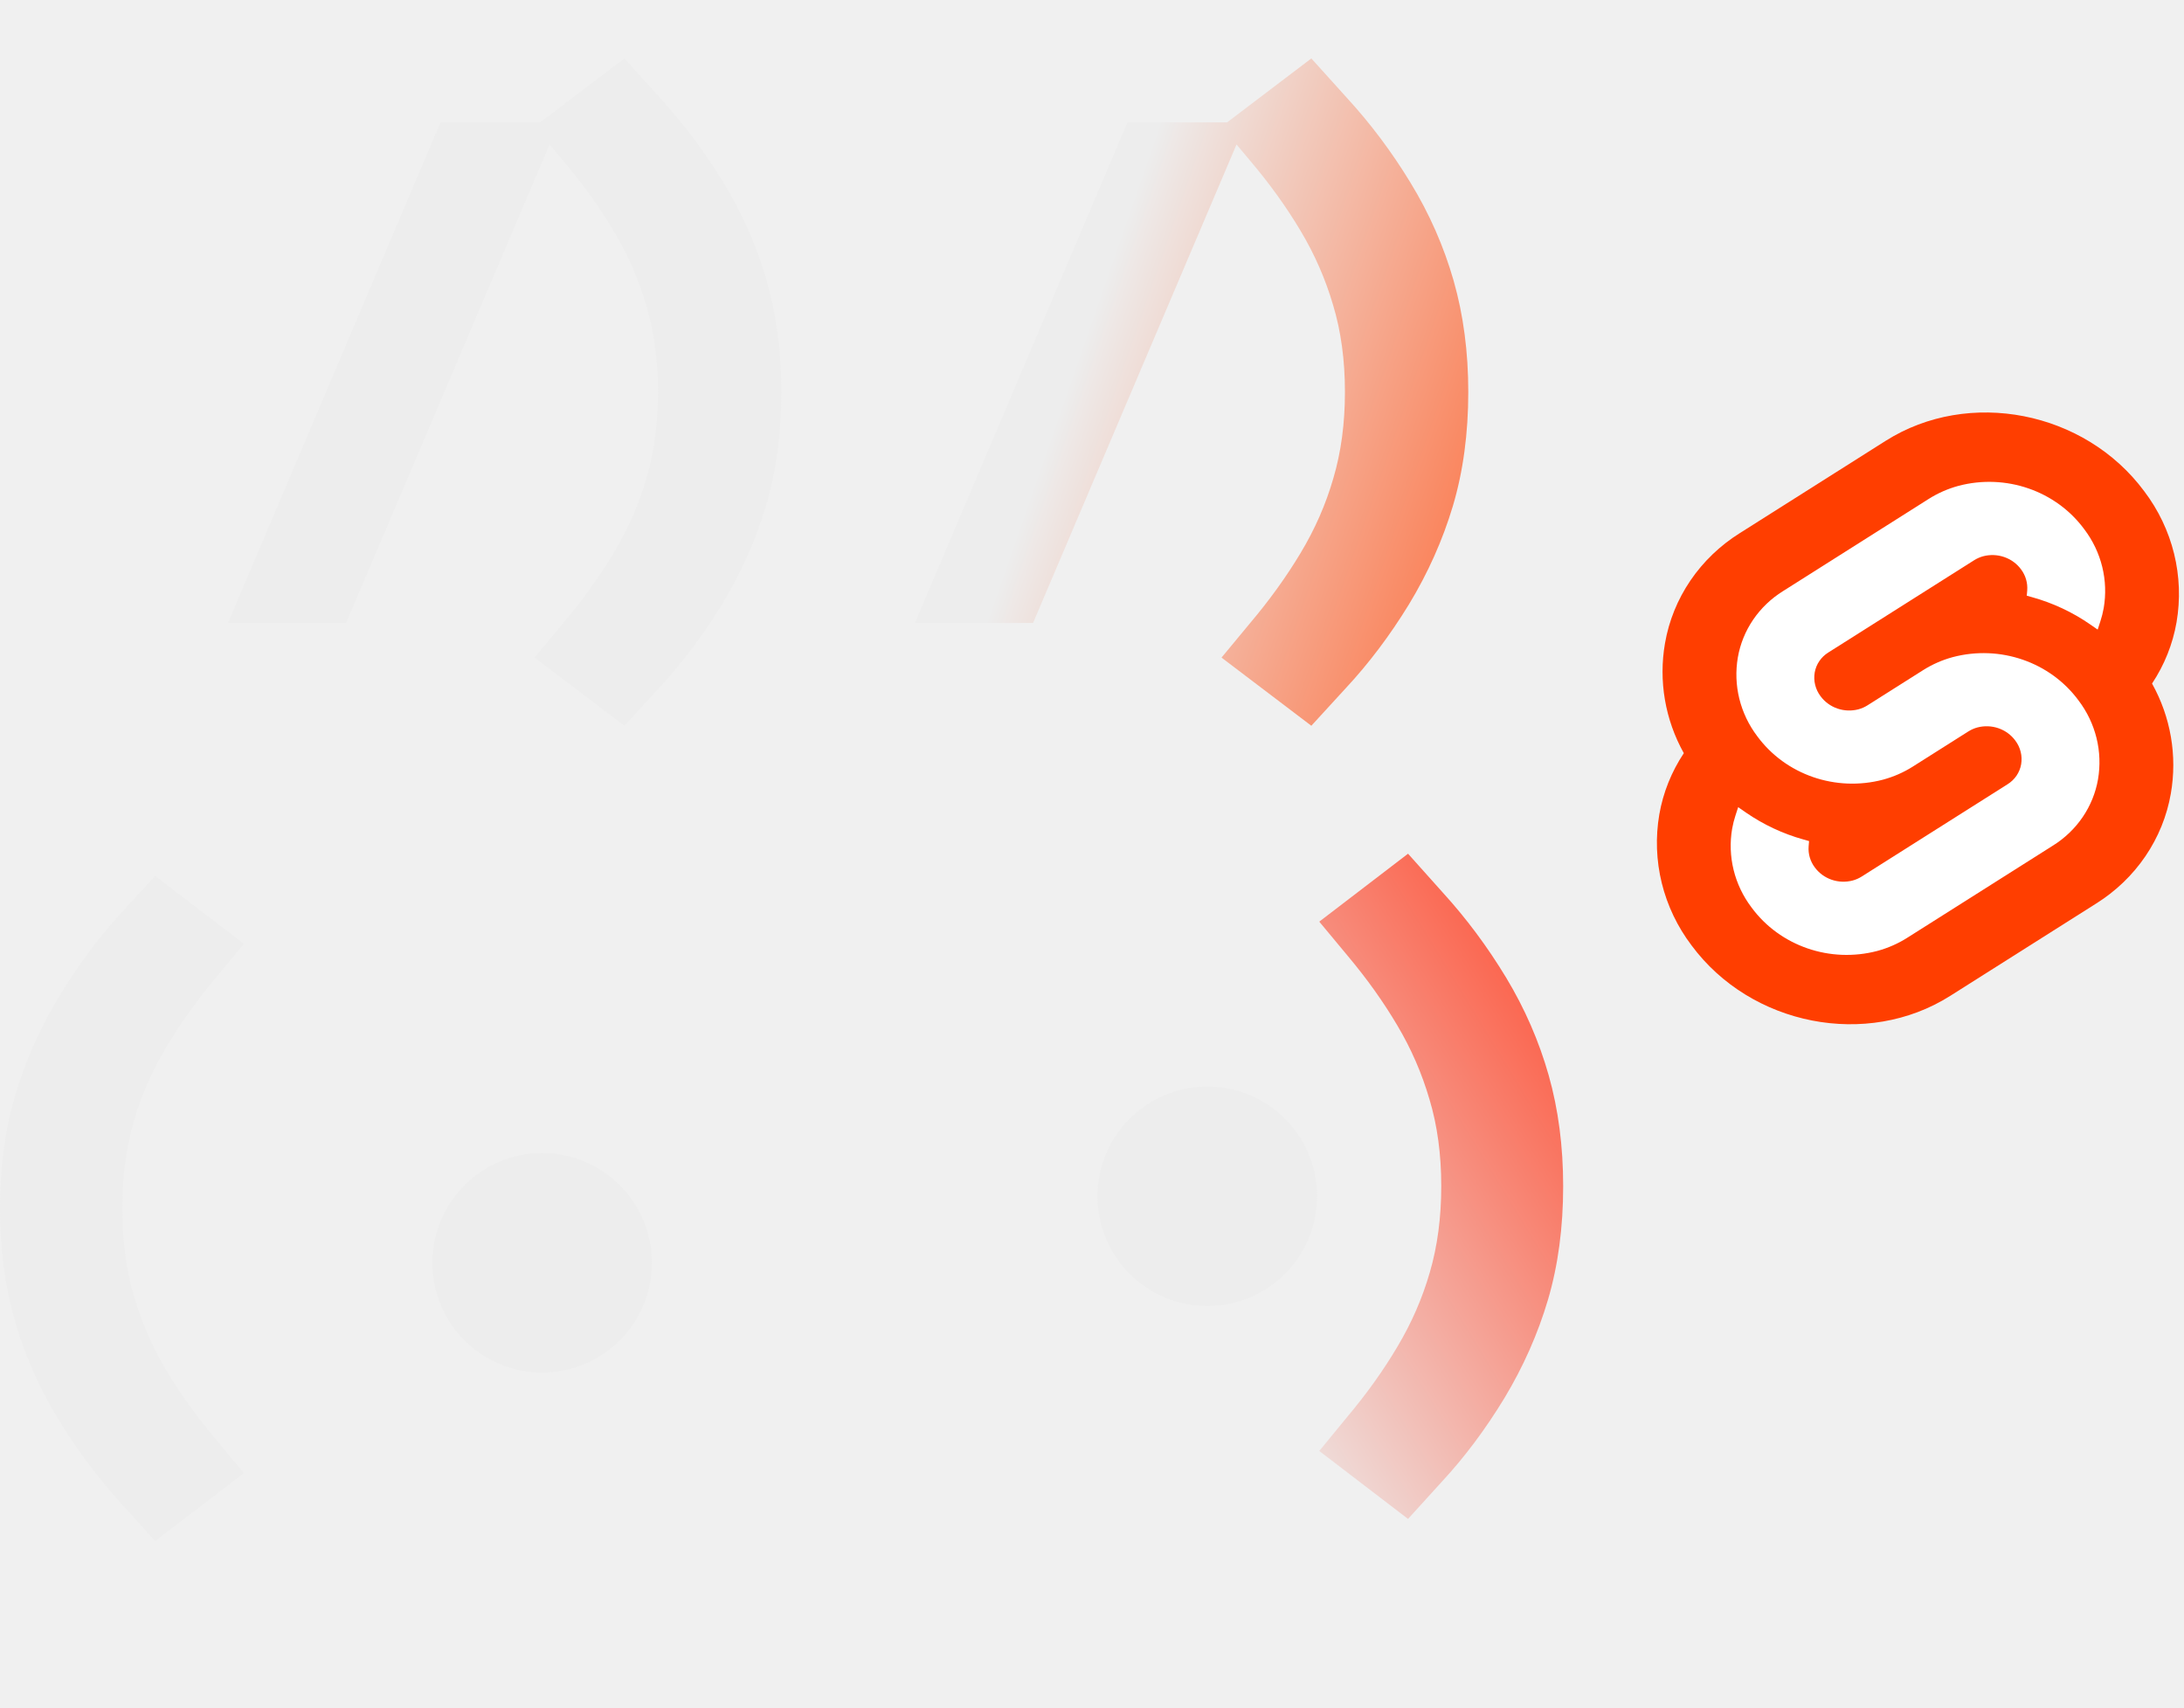
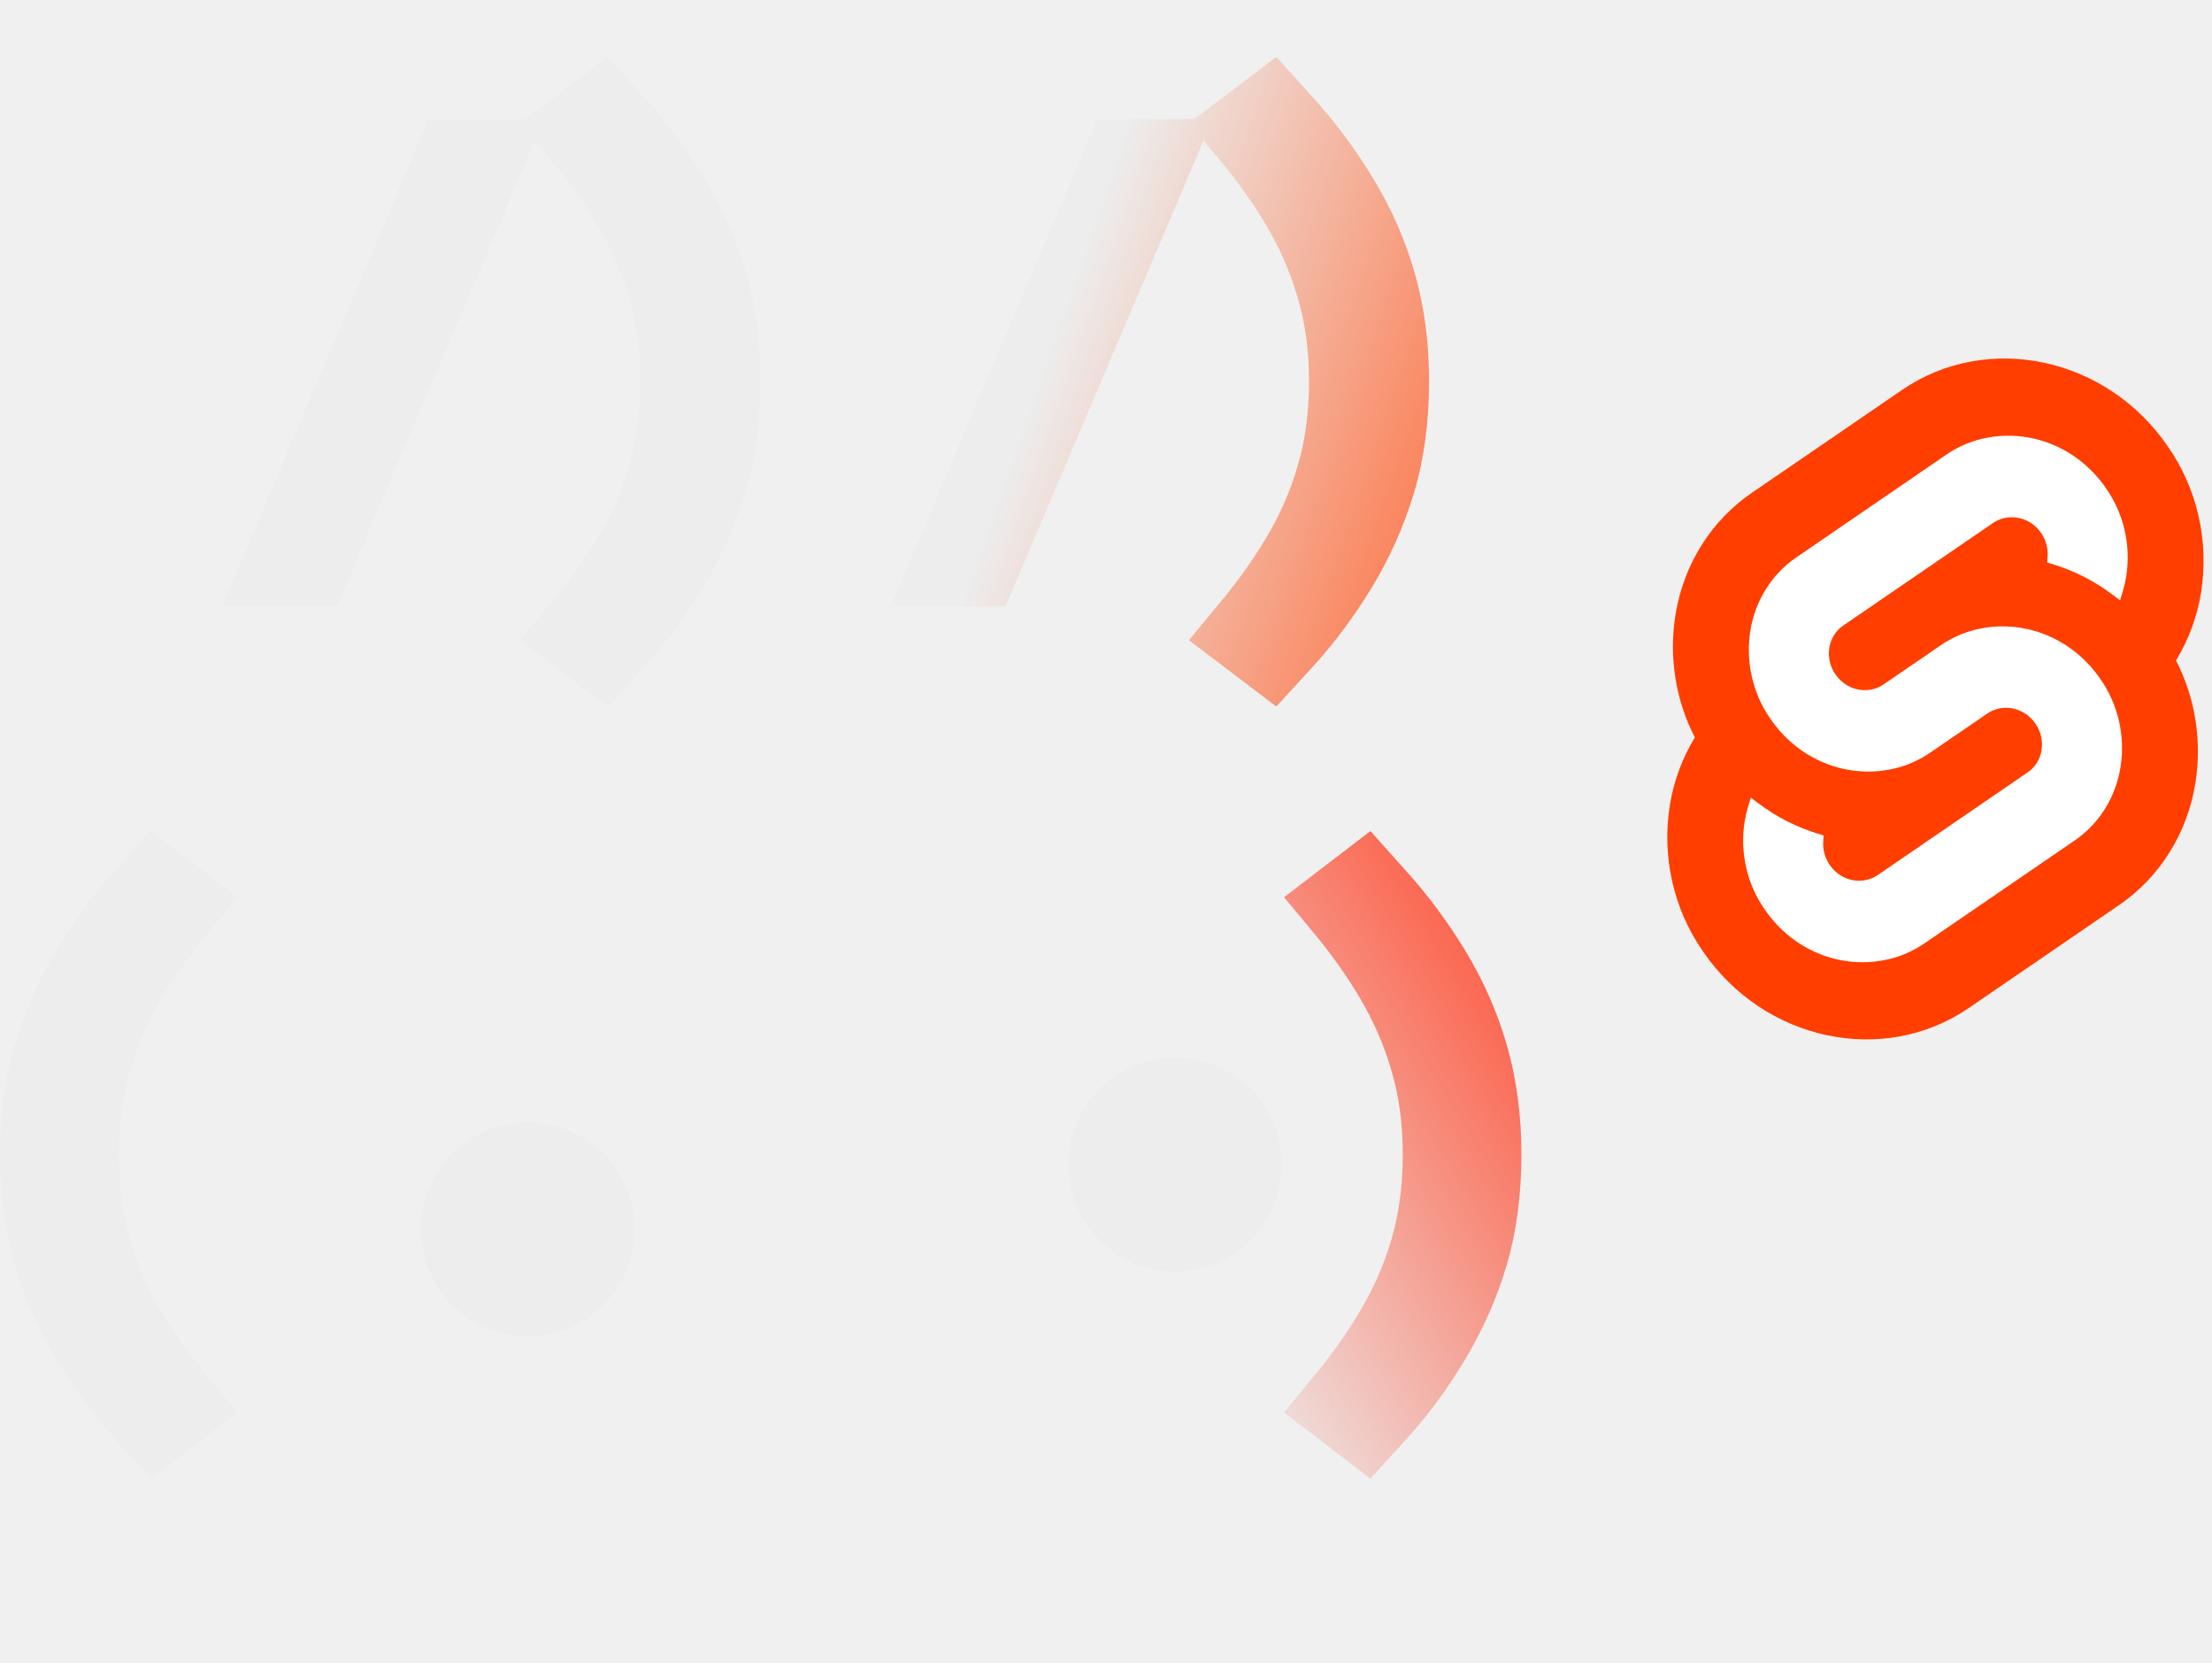
- <svg xmlns="http://www.w3.org/2000/svg" width="197" height="154" viewBox="0 0 197 154" fill="none">
-   <g clip-path="url(#clip0_74_89)">
-     <path d="M193.419 44.317C188.048 37.065 177.586 35.02 170.095 39.758L156.939 48.082C155.162 49.193 153.643 50.649 152.48 52.359C151.318 54.068 150.536 55.993 150.187 58.011C149.594 61.41 150.191 64.901 151.883 67.933C150.768 69.61 150.016 71.489 149.673 73.454C149.32 75.513 149.395 77.618 149.894 79.647C150.393 81.676 151.307 83.588 152.58 85.27C157.952 92.523 168.413 94.566 175.903 89.829L189.06 81.505C190.837 80.395 192.356 78.938 193.519 77.229C194.681 75.519 195.463 73.594 195.812 71.576C196.404 68.178 195.808 64.686 194.117 61.654C195.232 59.977 195.983 58.098 196.326 56.133C196.68 54.075 196.605 51.969 196.105 49.94C195.606 47.911 194.692 45.999 193.419 44.317Z" fill="#FF3E00" />
-     <path d="M169.341 85.769C165.081 86.894 160.55 85.329 157.992 81.851C157.225 80.839 156.676 79.689 156.375 78.468C156.075 77.248 156.03 75.981 156.243 74.743C156.315 74.336 156.416 73.935 156.545 73.542L156.786 72.803L157.471 73.278C159.053 74.373 160.816 75.2 162.686 75.722L163.18 75.861L163.141 76.337C163.088 77.014 163.286 77.687 163.698 78.236C164.074 78.748 164.603 79.135 165.214 79.347C165.825 79.558 166.488 79.583 167.115 79.418C167.402 79.34 167.675 79.22 167.925 79.062L181.085 70.737C181.408 70.535 181.683 70.271 181.894 69.962C182.104 69.652 182.246 69.303 182.31 68.937C182.374 68.564 182.36 68.183 182.269 67.815C182.179 67.447 182.013 67.1 181.783 66.795C181.407 66.283 180.877 65.896 180.266 65.684C179.655 65.473 178.991 65.448 178.364 65.613C178.078 65.691 177.805 65.811 177.555 65.968L172.533 69.146C171.708 69.668 170.804 70.064 169.855 70.321C165.595 71.446 161.063 69.882 158.506 66.403C157.739 65.391 157.19 64.241 156.889 63.02C156.589 61.8 156.544 60.533 156.756 59.295C156.967 58.081 157.437 56.923 158.136 55.895C158.836 54.867 159.749 53.991 160.819 53.324L173.978 44.997C174.804 44.475 175.708 44.079 176.658 43.821C180.918 42.696 185.45 44.261 188.007 47.739C188.774 48.751 189.323 49.901 189.624 51.122C189.924 52.343 189.969 53.609 189.757 54.847C189.684 55.254 189.583 55.655 189.454 56.048L189.213 56.787L188.528 56.313C186.947 55.217 185.183 54.39 183.313 53.868L182.818 53.729L182.858 53.253C182.91 52.576 182.713 51.903 182.301 51.353C181.926 50.842 181.396 50.454 180.785 50.243C180.174 50.032 179.51 50.007 178.884 50.172C178.597 50.25 178.324 50.37 178.074 50.528L164.914 58.854C164.592 59.055 164.316 59.319 164.106 59.628C163.895 59.938 163.753 60.287 163.69 60.652C163.626 61.026 163.639 61.407 163.73 61.775C163.82 62.143 163.986 62.49 164.216 62.795C164.592 63.307 165.122 63.694 165.733 63.906C166.344 64.117 167.008 64.142 167.635 63.977C167.922 63.899 168.195 63.779 168.445 63.621L173.466 60.445C174.291 59.923 175.195 59.526 176.144 59.269C180.404 58.144 184.936 59.708 187.494 63.187C188.26 64.199 188.809 65.349 189.11 66.57C189.41 67.79 189.455 69.057 189.243 70.295C189.032 71.508 188.562 72.666 187.863 73.695C187.163 74.723 186.25 75.6 185.18 76.267L172.021 84.593C171.195 85.115 170.291 85.511 169.341 85.769Z" fill="white" />
+ <svg xmlns="http://www.w3.org/2000/svg" width="205" height="154" viewBox="0 0 205 154" fill="none">
+   <g clip-path="url(#clip0_85_88)">
+     <path d="M200.908 41.364C195.23 33.066 184.181 30.717 176.277 36.127L162.394 45.633C160.518 46.901 158.916 48.565 157.69 50.518C156.464 52.472 155.641 54.673 155.274 56.98C154.652 60.865 155.286 64.859 157.075 68.328C155.9 70.245 155.108 72.392 154.748 74.639C154.377 76.993 154.458 79.4 154.987 81.721C155.517 84.042 156.483 86.229 157.83 88.155C163.509 96.454 174.557 98.802 182.461 93.391L196.344 83.886C198.219 82.619 199.821 80.955 201.047 79.001C202.273 77.047 203.096 74.846 203.463 72.539C204.085 68.653 203.452 64.66 201.664 61.191C202.839 59.274 203.63 57.127 203.99 54.879C204.361 52.526 204.28 50.118 203.75 47.798C203.221 45.477 202.255 43.289 200.908 41.364Z" fill="#FF3E00" />
+     <path d="M175.528 88.742C171.031 90.024 166.244 88.231 163.54 84.25C162.73 83.092 162.148 81.776 161.83 80.38C161.511 78.984 161.462 77.535 161.686 76.12C161.761 75.655 161.868 75.196 162.004 74.747L162.258 73.902L162.981 74.445C164.652 75.7 166.516 76.647 168.49 77.246L169.012 77.405L168.971 77.95C168.917 78.724 169.126 79.494 169.561 80.122C169.958 80.708 170.518 81.152 171.163 81.394C171.809 81.636 172.509 81.665 173.17 81.477C173.474 81.388 173.762 81.251 174.026 81.071L187.913 71.564C188.253 71.334 188.543 71.032 188.765 70.678C188.987 70.325 189.137 69.926 189.204 69.508C189.271 69.081 189.256 68.645 189.16 68.224C189.064 67.803 188.889 67.406 188.645 67.057C188.247 66.472 187.688 66.028 187.042 65.785C186.397 65.543 185.696 65.514 185.034 65.702C184.732 65.791 184.444 65.928 184.18 66.108L178.881 69.737C178.01 70.332 177.056 70.784 176.054 71.077C171.557 72.359 166.771 70.566 164.067 66.585C163.256 65.427 162.675 64.111 162.357 62.715C162.038 61.319 161.989 59.87 162.212 58.455C162.433 57.067 162.928 55.744 163.666 54.568C164.403 53.393 165.367 52.392 166.495 51.63L180.381 42.122C181.253 41.526 182.207 41.074 183.21 40.78C187.707 39.498 192.493 41.292 195.198 45.272C196.008 46.43 196.589 47.746 196.908 49.142C197.226 50.538 197.275 51.987 197.052 53.403C196.976 53.867 196.869 54.326 196.734 54.775L196.48 55.62L195.757 55.078C194.086 53.822 192.222 52.875 190.247 52.276L189.725 52.117L189.767 51.572C189.821 50.798 189.612 50.029 189.177 49.4C188.779 48.814 188.22 48.37 187.575 48.128C186.929 47.886 186.228 47.857 185.567 48.045C185.264 48.134 184.975 48.271 184.712 48.451L170.825 57.958C170.485 58.188 170.195 58.49 169.973 58.844C169.75 59.198 169.601 59.596 169.535 60.014C169.467 60.441 169.482 60.877 169.578 61.298C169.674 61.719 169.849 62.116 170.093 62.465C170.49 63.05 171.05 63.494 171.695 63.737C172.341 63.979 173.042 64.008 173.703 63.82C174.006 63.731 174.295 63.594 174.558 63.414L179.857 59.787C180.728 59.191 181.681 58.738 182.683 58.445C187.181 57.163 191.967 58.957 194.671 62.937C195.481 64.095 196.063 65.411 196.381 66.807C196.7 68.203 196.749 69.651 196.525 71.067C196.304 72.455 195.809 73.779 195.072 74.954C194.334 76.129 193.371 77.13 192.242 77.893L178.356 87.4C177.485 87.996 176.531 88.449 175.528 88.742Z" fill="white" />
  </g>
  <path d="M20.559 56.191L39.732 11.039H50.418L31.218 56.191H20.559ZM59.35 35.349C59.35 32.47 58.993 29.853 58.278 27.498C57.585 25.144 56.606 22.916 55.346 20.814C54.081 18.691 52.58 16.599 50.836 14.539C49.093 12.458 48.218 11.418 48.218 11.418L56.32 5.27C56.32 5.27 57.381 6.447 59.504 8.801C61.649 11.134 63.574 13.699 65.279 16.494C66.979 19.29 68.271 22.233 69.157 25.323C70.037 28.413 70.477 31.755 70.477 35.349C70.477 39.091 70.015 42.517 69.091 45.628C68.167 48.718 66.841 51.682 65.12 54.52C63.393 57.336 61.495 59.859 59.411 62.087C57.354 64.336 56.32 65.46 56.32 65.46L48.218 59.312C48.218 59.312 49.082 58.272 50.803 56.191C52.547 54.131 54.065 52.029 55.346 49.885C56.65 47.72 57.634 45.471 58.311 43.137C59.004 40.783 59.35 38.187 59.35 35.349Z" fill="#EDEDED" />
-   <path d="M82.523 56.191L101.696 11.039H112.383L93.182 56.191H82.523ZM121.315 35.349C121.315 32.47 120.957 29.853 120.242 27.498C119.549 25.144 118.57 22.916 117.311 20.814C116.046 18.691 114.544 16.599 112.801 14.539C111.057 12.458 110.183 11.418 110.183 11.418L118.284 5.27C118.284 5.27 119.346 6.447 121.469 8.801C123.614 11.134 125.539 13.699 127.238 16.494C128.943 19.29 130.236 22.233 131.121 25.323C132.001 28.413 132.441 31.755 132.441 35.349C132.441 39.091 131.979 42.517 131.055 45.628C130.131 48.718 128.806 51.682 127.084 54.52C125.357 57.336 123.454 59.859 121.375 62.087C119.318 64.336 118.284 65.46 118.284 65.46L110.183 59.312C110.183 59.312 111.046 58.272 112.768 56.191C114.511 54.131 116.024 52.029 117.311 49.885C118.614 47.72 119.599 45.471 120.27 43.137C120.968 40.783 121.315 38.187 121.315 35.349Z" fill="url(#paint0_linear_74_89)" />
+   <path d="M82.523 56.191L101.696 11.039H112.383L93.182 56.191H82.523ZM121.315 35.349C121.315 32.47 120.957 29.853 120.242 27.498C119.549 25.144 118.57 22.916 117.311 20.814C116.046 18.691 114.544 16.599 112.801 14.539C111.057 12.458 110.183 11.418 110.183 11.418L118.284 5.27C118.284 5.27 119.346 6.447 121.469 8.801C123.614 11.134 125.539 13.699 127.238 16.494C128.943 19.29 130.236 22.233 131.121 25.323C132.001 28.413 132.441 31.755 132.441 35.349C132.441 39.091 131.979 42.517 131.055 45.628C130.131 48.718 128.806 51.682 127.084 54.52C125.357 57.336 123.454 59.859 121.375 62.087C119.318 64.336 118.284 65.46 118.284 65.46L110.183 59.312C110.183 59.312 111.046 58.272 112.768 56.191C114.511 54.131 116.024 52.029 117.311 49.885C118.614 47.72 119.599 45.471 120.27 43.137C120.968 40.783 121.315 38.187 121.315 35.349Z" fill="url(#paint0_linear_85_88)" />
  <path d="M48.9 123.8C54.368 123.8 58.8 119.368 58.8 113.9C58.8 108.432 54.368 104 48.9 104C43.432 104 39 108.432 39 113.9C39 119.368 43.432 123.8 48.9 123.8Z" fill="#EDEDED" />
  <path d="M108.9 117.8C114.367 117.8 118.8 113.368 118.8 107.9C118.8 102.432 114.367 98 108.9 98C103.432 98 99 102.432 99 107.9C99 113.368 103.432 117.8 108.9 117.8Z" fill="#EDEDED" />
-   <path d="M130.003 106.985C130.003 104.114 129.649 101.505 128.942 99.159C128.257 96.811 127.29 94.59 126.044 92.495C124.794 90.378 123.31 88.294 121.587 86.24C119.864 84.166 119 83.129 119 83.129L127.007 77C127.007 77 128.057 78.173 130.155 80.52C132.275 82.846 134.177 85.403 135.862 88.189C137.543 90.976 138.82 93.909 139.695 96.99C140.565 100.07 141 103.401 141 106.985C141 110.714 140.543 114.13 139.63 117.23C138.717 120.31 137.407 123.265 135.705 126.094C133.998 128.902 132.122 131.416 130.062 133.637C128.029 135.88 127.007 137 127.007 137L119 130.871C119 130.871 119.853 129.834 121.554 127.759C123.278 125.706 124.778 123.611 126.044 121.474C127.333 119.315 128.306 117.074 128.975 114.748C129.66 112.402 130.003 109.814 130.003 106.985Z" fill="url(#paint1_linear_74_89)" />
-   <path d="M11.035 109.016C11.035 111.887 11.378 114.495 12.063 116.842C12.748 119.189 13.715 121.42 14.96 123.536C16.205 125.632 17.689 127.706 19.418 129.759C21.141 131.834 22 132.871 22 132.871L13.993 139C13.993 139 12.932 137.827 10.812 135.48C8.714 133.154 6.828 130.598 5.143 127.812C3.457 125.025 2.18 122.091 1.31 119.011C0.435 115.931 0 112.599 0 109.016C0 105.287 0.457 101.881 1.37 98.801C2.289 95.7 3.593 92.745 5.3 89.938C7.002 87.109 8.872 84.584 10.91 82.363C12.965 80.121 13.993 79 13.993 79L22 85.129C22 85.129 21.141 86.166 19.418 88.24C17.711 90.294 16.216 92.4 14.928 94.558C13.661 96.695 12.693 98.938 12.03 101.284C11.367 103.61 11.035 106.187 11.035 109.016Z" fill="#EDEDED" />
+   <path d="M130.003 106.985C130.003 104.114 129.649 101.505 128.942 99.159C128.257 96.811 127.29 94.59 126.044 92.495C124.794 90.378 123.31 88.294 121.587 86.24C119.864 84.166 119 83.129 119 83.129L127.007 77C127.007 77 128.057 78.173 130.155 80.52C132.275 82.846 134.177 85.403 135.862 88.189C137.543 90.976 138.82 93.909 139.695 96.99C140.565 100.07 141 103.401 141 106.985C141 110.714 140.543 114.13 139.63 117.23C138.717 120.31 137.407 123.265 135.705 126.094C133.998 128.902 132.122 131.416 130.062 133.637C128.029 135.88 127.007 137 127.007 137L119 130.871C119 130.871 119.853 129.834 121.554 127.759C123.278 125.706 124.778 123.611 126.044 121.474C127.333 119.315 128.306 117.074 128.975 114.748C129.66 112.402 130.003 109.814 130.003 106.985Z" fill="url(#paint1_linear_85_88)" />
+   <path d="M11.035 107.016C11.035 109.887 11.378 112.495 12.063 114.842C12.748 117.189 13.715 119.42 14.96 121.536C16.205 123.632 17.689 125.706 19.418 127.759C21.141 129.834 22 130.871 22 130.871L13.993 137C13.993 137 12.932 135.827 10.812 133.48C8.714 131.154 6.828 128.598 5.143 125.812C3.457 123.025 2.18 120.091 1.31 117.011C0.435 113.931 0 110.599 0 107.016C0 103.287 0.457 99.882 1.37 96.801C2.289 93.7 3.593 90.745 5.3 87.938C7.002 85.109 8.872 82.584 10.91 80.363C12.965 78.121 13.993 77 13.993 77L22 83.129C22 83.129 21.141 84.166 19.418 86.24C17.711 88.294 16.216 90.4 14.928 92.558C13.661 94.695 12.693 96.938 12.03 99.284C11.367 101.61 11.035 104.187 11.035 107.016Z" fill="#EDEDED" />
  <defs>
-     <linearGradient id="paint0_linear_74_89" x1="97.5" y1="31.5" x2="145" y2="48" gradientUnits="userSpaceOnUse">
+     <linearGradient id="paint0_linear_85_88" x1="97.5" y1="31.5" x2="145" y2="48" gradientUnits="userSpaceOnUse">
      <stop stop-color="#EDEDED" />
      <stop offset="1" stop-color="#FF5F29" />
    </linearGradient>
-     <linearGradient id="paint1_linear_74_89" x1="106.5" y1="122" x2="154" y2="93" gradientUnits="userSpaceOnUse">
+     <linearGradient id="paint1_linear_85_88" x1="106.5" y1="122" x2="154" y2="93" gradientUnits="userSpaceOnUse">
      <stop offset="0.001" stop-color="#EDEDED" />
      <stop offset="1" stop-color="#FF4023" />
    </linearGradient>
-     <clipPath id="clip0_74_89">
-       <rect width="47.354" height="55.094" fill="white" transform="translate(149 37.5577) rotate(-0.674859)" />
+     <clipPath id="clip0_85_88">
+       <rect width="50" height="63.004" fill="white" transform="translate(154 33.5889) rotate(-0.674859)" />
    </clipPath>
  </defs>
</svg>
